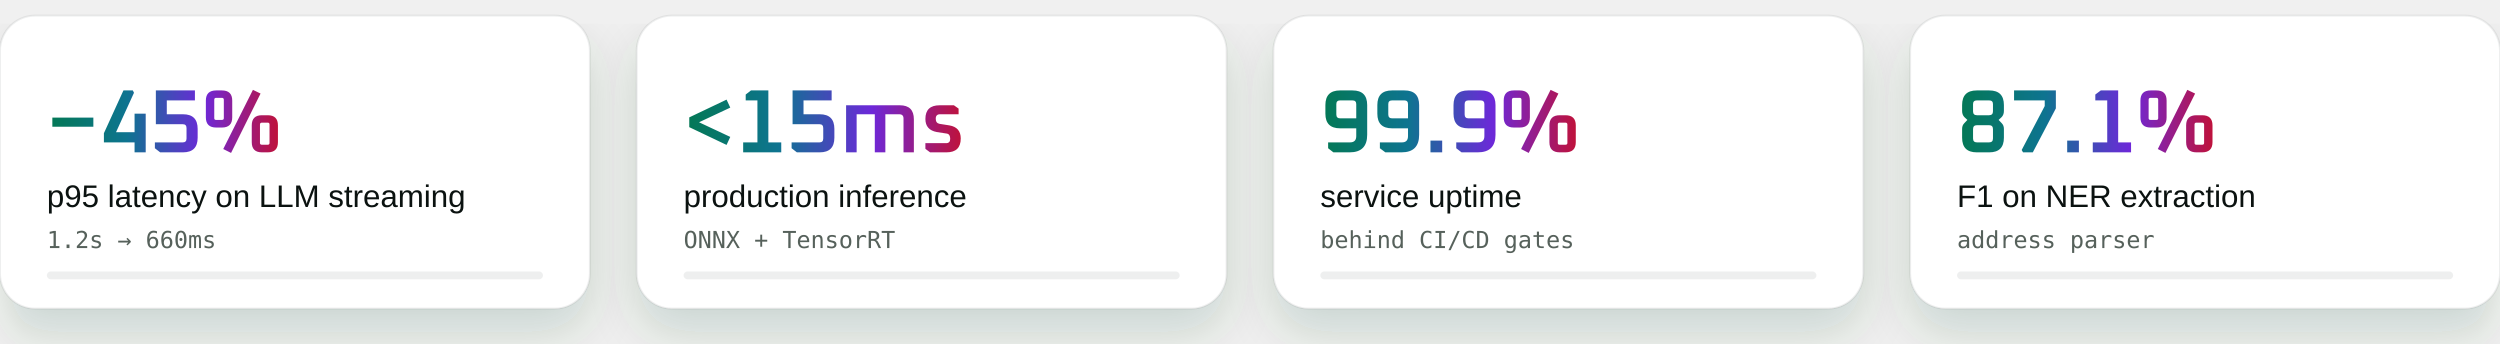
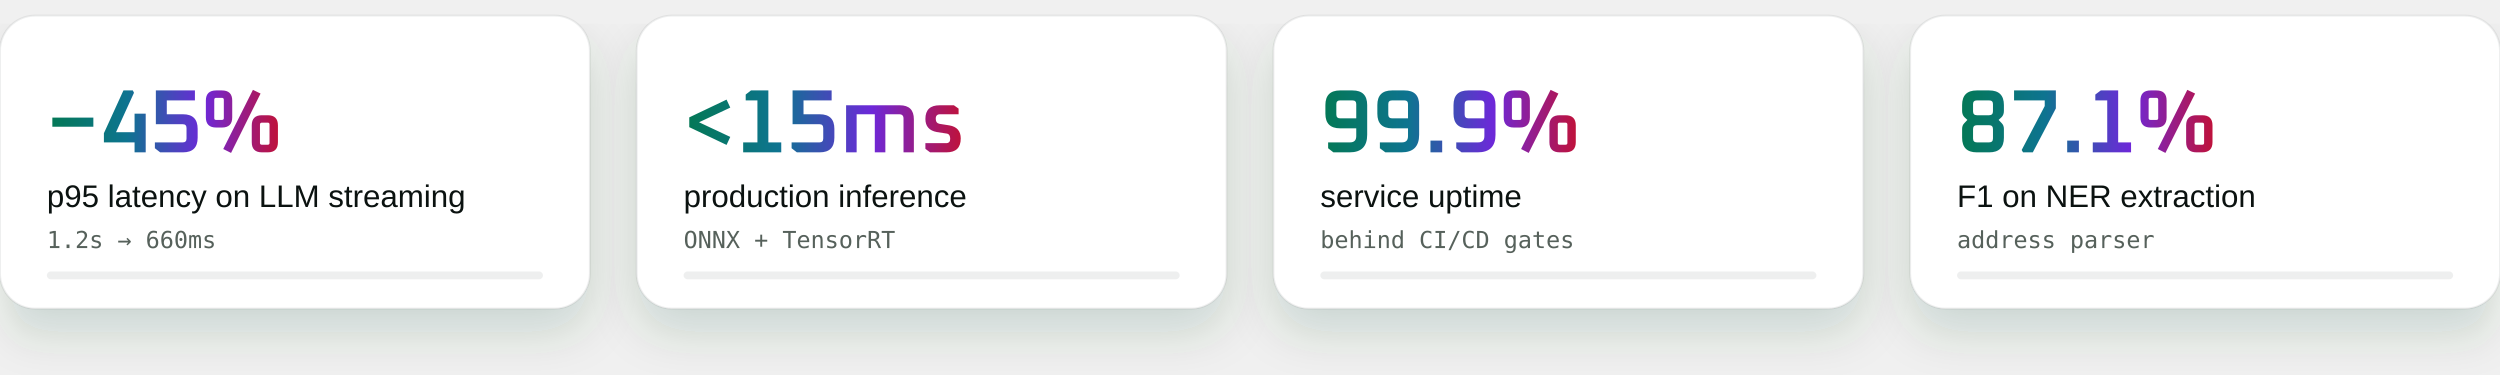
- <svg xmlns="http://www.w3.org/2000/svg" width="1280" height="176" viewBox="0 0 1280 176" role="img">
+ <svg xmlns="http://www.w3.org/2000/svg" width="1280" height="192" viewBox="0 0 1280 192" role="img">
  <style />
  <defs>
    <linearGradient id="brand" x1="0" x2="1">
      <stop offset="0.00" stop-color="#047857" />
      <stop offset="0.33" stop-color="#0e7490" />
      <stop offset="0.67" stop-color="#6d28d9" />
      <stop offset="1.00" stop-color="#be123c" />
    </linearGradient>
    <filter id="card" x="-10%" y="-10%" width="120%" height="150%">
      <feDropShadow dx="0" dy="12" stdDeviation="12" flood-color="#064632" flood-opacity="0.16" />
    </filter>
  </defs>
  <g filter="url(#card)">
    <rect x="0" y="8" width="302" height="150" rx="18" fill="#ffffff" stroke="rgba(11,18,16,0.07)" />
  </g>
  <path d="M26.8 64.9V60.2H47.8V64.9ZM53.2 72.9V68.2L63.2 46.3H68L68.6 47.5L59.4 67.7H68.9V58.2H74.6V78H68.9V72.9ZM79.3 75.9V72.9H93.6Q95.5 72.9 95.5 70.9V65.6Q95.5 63.6 93.6 63.6H79.8V46.3H99.8V51.4H85.4V58.5H93.7Q101.2 58.5 101.2 66V70.5Q101.2 78 93.7 78H82ZM105.4 60.1V51.5Q105.4 46.3 110.7 46.3H113.6Q118.9 46.3 118.9 51.5V60.1Q118.9 65.3 113.6 65.3H110.7Q105.4 65.3 105.4 60.1ZM109.7 60.5Q109.7 61.4 110.6 61.4H113.6Q114.6 61.4 114.6 60.5V51.1Q114.6 50.1 113.6 50.1H110.6Q109.7 50.1 109.7 51.1ZM114.3 76.3 129.5 46 133.4 47.9 118.3 78.3ZM128.9 72.8V64.2Q128.9 59 134.1 59H137.1Q142.3 59 142.3 64.2V72.8Q142.3 78 137.1 78H134.1Q128.9 78 128.9 72.8ZM133.1 73.2Q133.1 74.1 134.1 74.1H137.1Q138 74.1 138 73.2V63.8Q138 62.8 137.1 62.8H134.1Q133.1 62.8 133.1 63.8Z" fill="url(#brand)" />
  <text x="24" y="106" fill="#0b1210" font-family="'Segoe UI', -apple-system, BlinkMacSystemFont, 'Helvetica Neue', Arial, sans-serif" font-size="16">p95 latency on LLM streaming</text>
  <text x="24" y="127" fill="#56615b" font-family="ui-monospace, SFMono-Regular, 'Cascadia Code', Consolas, Menlo, monospace" font-size="12">1.2s → 660ms</text>
  <rect x="24" y="139" width="254" height="4" rx="2" fill="rgba(11,18,16,0.07)" />
  <rect x="24" y="139" height="4" rx="2" fill="url(#brand)" width="0">
    <animate attributeName="width" values="0;114;114" keyTimes="0;0.18;1" dur="7s" repeatCount="indefinite" />
  </rect>
  <g filter="url(#card)">
    <rect x="326" y="8" width="302" height="150" rx="18" fill="#ffffff" stroke="rgba(11,18,16,0.07)" />
  </g>
  <path d="M352.9 65.1V60.1L372 51L373.9 55.1L357.9 62.6L373.9 70.1L372 74.2ZM380.5 78V72.9H387.8V51.4H381.8V48.4L384.5 46.3H393.4V72.9H400V78ZM405.3 75.9V72.9H419.6Q421.5 72.9 421.5 70.9V65.6Q421.5 63.6 419.6 63.6H405.8V46.3H425.8V51.4H411.4V58.5H419.7Q427.2 58.5 427.2 66V70.5Q427.2 78 419.7 78H408ZM433.2 78V53.9H460.7Q467.9 53.9 467.9 61.1V78H462.6V60.7Q462.6 58.5 460.4 58.5H453.3V78H447.9V58.5H438.6V78ZM473.8 76.2V73.3H484.4Q486.5 73.3 486.5 71.1Q486.5 68.7 484.8 68.4L479.6 67.6Q473.8 66.5 473.8 60.9Q473.8 53.9 481.1 53.9H488.4L490.8 55.6V58.5H481.3Q479.1 58.5 479.1 60.8Q479.1 63 481 63.4L486.1 64.2Q491.9 65.2 491.9 70.9Q491.9 78 484.6 78H476.2Z" fill="url(#brand)" />
  <text x="350" y="106" fill="#0b1210" font-family="'Segoe UI', -apple-system, BlinkMacSystemFont, 'Helvetica Neue', Arial, sans-serif" font-size="16">production inference</text>
  <text x="350" y="127" fill="#56615b" font-family="ui-monospace, SFMono-Regular, 'Cascadia Code', Consolas, Menlo, monospace" font-size="12">ONNX + TensorRT</text>
  <rect x="350" y="139" width="254" height="4" rx="2" fill="rgba(11,18,16,0.07)" />
  <rect x="350" y="139" height="4" rx="2" fill="url(#brand)" width="0">
    <animate attributeName="width" values="0;216;216" keyTimes="0;0.23;1" dur="7s" repeatCount="indefinite" />
  </rect>
  <g filter="url(#card)">
    <rect x="652" y="8" width="302" height="150" rx="18" fill="#ffffff" stroke="rgba(11,18,16,0.07)" />
  </g>
  <path d="M678.6 58.2V53.8Q678.6 46.3 686.1 46.3H692.5Q700 46.3 700 53.8V69Q700 78 691 78H682.7L680 75.9V72.9H691.2Q694.4 72.9 694.4 69.7V65.7H686.1Q678.6 65.7 678.6 58.2ZM684.2 58.6Q684.2 60.6 686.2 60.6H694.4V53.3Q694.4 51.4 692.4 51.4H686.2Q684.2 51.4 684.2 53.3ZM705.2 58.2V53.8Q705.2 46.3 712.7 46.3H719.1Q726.6 46.3 726.6 53.8V69Q726.6 78 717.6 78H709.3L706.5 75.9V72.9H717.8Q720.9 72.9 720.9 69.7V65.7H712.7Q705.2 65.7 705.2 58.2ZM710.8 58.6Q710.8 60.6 712.8 60.6H720.9V53.3Q720.9 51.4 719 51.4H712.8Q710.8 51.4 710.8 53.3ZM732.4 78V72H738.4V78ZM744.2 58.2V53.8Q744.2 46.3 751.7 46.3H758.2Q765.7 46.3 765.7 53.8V69Q765.7 78 756.6 78H748.3L745.6 75.9V72.9H756.8Q760 72.9 760 69.7V65.7H751.7Q744.2 65.7 744.2 58.2ZM749.9 58.6Q749.9 60.6 751.9 60.6H760V53.3Q760 51.4 758 51.4H751.9Q749.9 51.4 749.9 53.3ZM769.9 60.1V51.5Q769.9 46.3 775.1 46.3H778.1Q783.3 46.3 783.3 51.5V60.1Q783.3 65.3 778.1 65.3H775.1Q769.9 65.3 769.9 60.1ZM774.1 60.5Q774.1 61.4 775.1 61.4H778.1Q779 61.4 779 60.5V51.1Q779 50.1 778.1 50.1H775.1Q774.1 50.1 774.1 51.1ZM778.8 76.3 793.9 46 797.9 47.9 782.7 78.3ZM793.3 72.8V64.2Q793.3 59 798.6 59H801.5Q806.8 59 806.8 64.2V72.8Q806.8 78 801.5 78H798.6Q793.3 78 793.3 72.8ZM797.6 73.2Q797.6 74.1 798.5 74.1H801.5Q802.5 74.1 802.5 73.2V63.8Q802.5 62.8 801.5 62.8H798.5Q797.6 62.8 797.6 63.8Z" fill="url(#brand)" />
  <text x="676" y="106" fill="#0b1210" font-family="'Segoe UI', -apple-system, BlinkMacSystemFont, 'Helvetica Neue', Arial, sans-serif" font-size="16">service uptime</text>
  <text x="676" y="127" fill="#56615b" font-family="ui-monospace, SFMono-Regular, 'Cascadia Code', Consolas, Menlo, monospace" font-size="12">behind CI/CD gates</text>
  <rect x="676" y="139" width="254" height="4" rx="2" fill="rgba(11,18,16,0.07)" />
  <rect x="676" y="139" height="4" rx="2" fill="url(#brand)" width="0">
    <animate attributeName="width" values="0;254;254" keyTimes="0;0.28;1" dur="7s" repeatCount="indefinite" />
  </rect>
  <g filter="url(#card)">
    <rect x="978" y="8" width="302" height="150" rx="18" fill="#ffffff" stroke="rgba(11,18,16,0.07)" />
  </g>
  <path d="M1004.6 70.5V66Q1004.6 64.2 1005.7 63.1L1007.3 61.4L1005.7 59.9Q1004.6 58.7 1004.6 56.8V53.8Q1004.6 46.3 1012.1 46.3H1018.5Q1026 46.3 1026 53.8V56.8Q1026 58.7 1024.9 59.9L1023.3 61.4L1024.9 63.1Q1026 64.2 1026 66V70.5Q1026 78 1018.5 78H1012.1Q1004.6 78 1004.6 70.5ZM1010.2 70.9Q1010.2 72.9 1012.2 72.9H1018.4Q1020.4 72.9 1020.4 70.9V66.1Q1020.4 64.1 1018.4 64.1H1012.2Q1010.2 64.1 1010.2 66.1ZM1010.2 57Q1010.2 59 1012.2 59H1018.4Q1020.4 59 1020.4 57V53.3Q1020.4 51.4 1018.4 51.4H1012.2Q1010.2 51.4 1010.2 53.3ZM1031.2 51.4V46.3H1052.6V55.5L1040.8 78H1035.8L1035.1 76.8L1046.9 54.3V51.4ZM1058.4 78V72H1064.4V78ZM1071.5 78V72.9H1078.9V51.4H1072.8V48.4L1075.6 46.3H1084.5V72.9H1091.1V78ZM1095.9 60.1V51.5Q1095.9 46.3 1101.1 46.3H1104.1Q1109.3 46.3 1109.3 51.5V60.1Q1109.3 65.3 1104.1 65.3H1101.1Q1095.9 65.3 1095.9 60.1ZM1100.1 60.5Q1100.1 61.4 1101.1 61.4H1104.1Q1105 61.4 1105 60.5V51.1Q1105 50.1 1104.1 50.1H1101.1Q1100.1 50.1 1100.1 51.1ZM1104.8 76.3 1119.9 46 1123.9 47.9 1108.7 78.3ZM1119.3 72.8V64.2Q1119.3 59 1124.6 59H1127.5Q1132.8 59 1132.8 64.2V72.8Q1132.8 78 1127.5 78H1124.6Q1119.3 78 1119.3 72.8ZM1123.6 73.2Q1123.6 74.1 1124.5 74.1H1127.5Q1128.5 74.1 1128.5 73.2V63.8Q1128.5 62.8 1127.5 62.8H1124.5Q1123.6 62.8 1123.6 63.8Z" fill="url(#brand)" />
  <text x="1002" y="106" fill="#0b1210" font-family="'Segoe UI', -apple-system, BlinkMacSystemFont, 'Helvetica Neue', Arial, sans-serif" font-size="16">F1 on NER extraction</text>
  <text x="1002" y="127" fill="#56615b" font-family="ui-monospace, SFMono-Regular, 'Cascadia Code', Consolas, Menlo, monospace" font-size="12">address parser</text>
  <rect x="1002" y="139" width="254" height="4" rx="2" fill="rgba(11,18,16,0.07)" />
  <rect x="1002" y="139" height="4" rx="2" fill="url(#brand)" width="0">
    <animate attributeName="width" values="0;221;221" keyTimes="0;0.33;1" dur="7s" repeatCount="indefinite" />
  </rect>
</svg>
